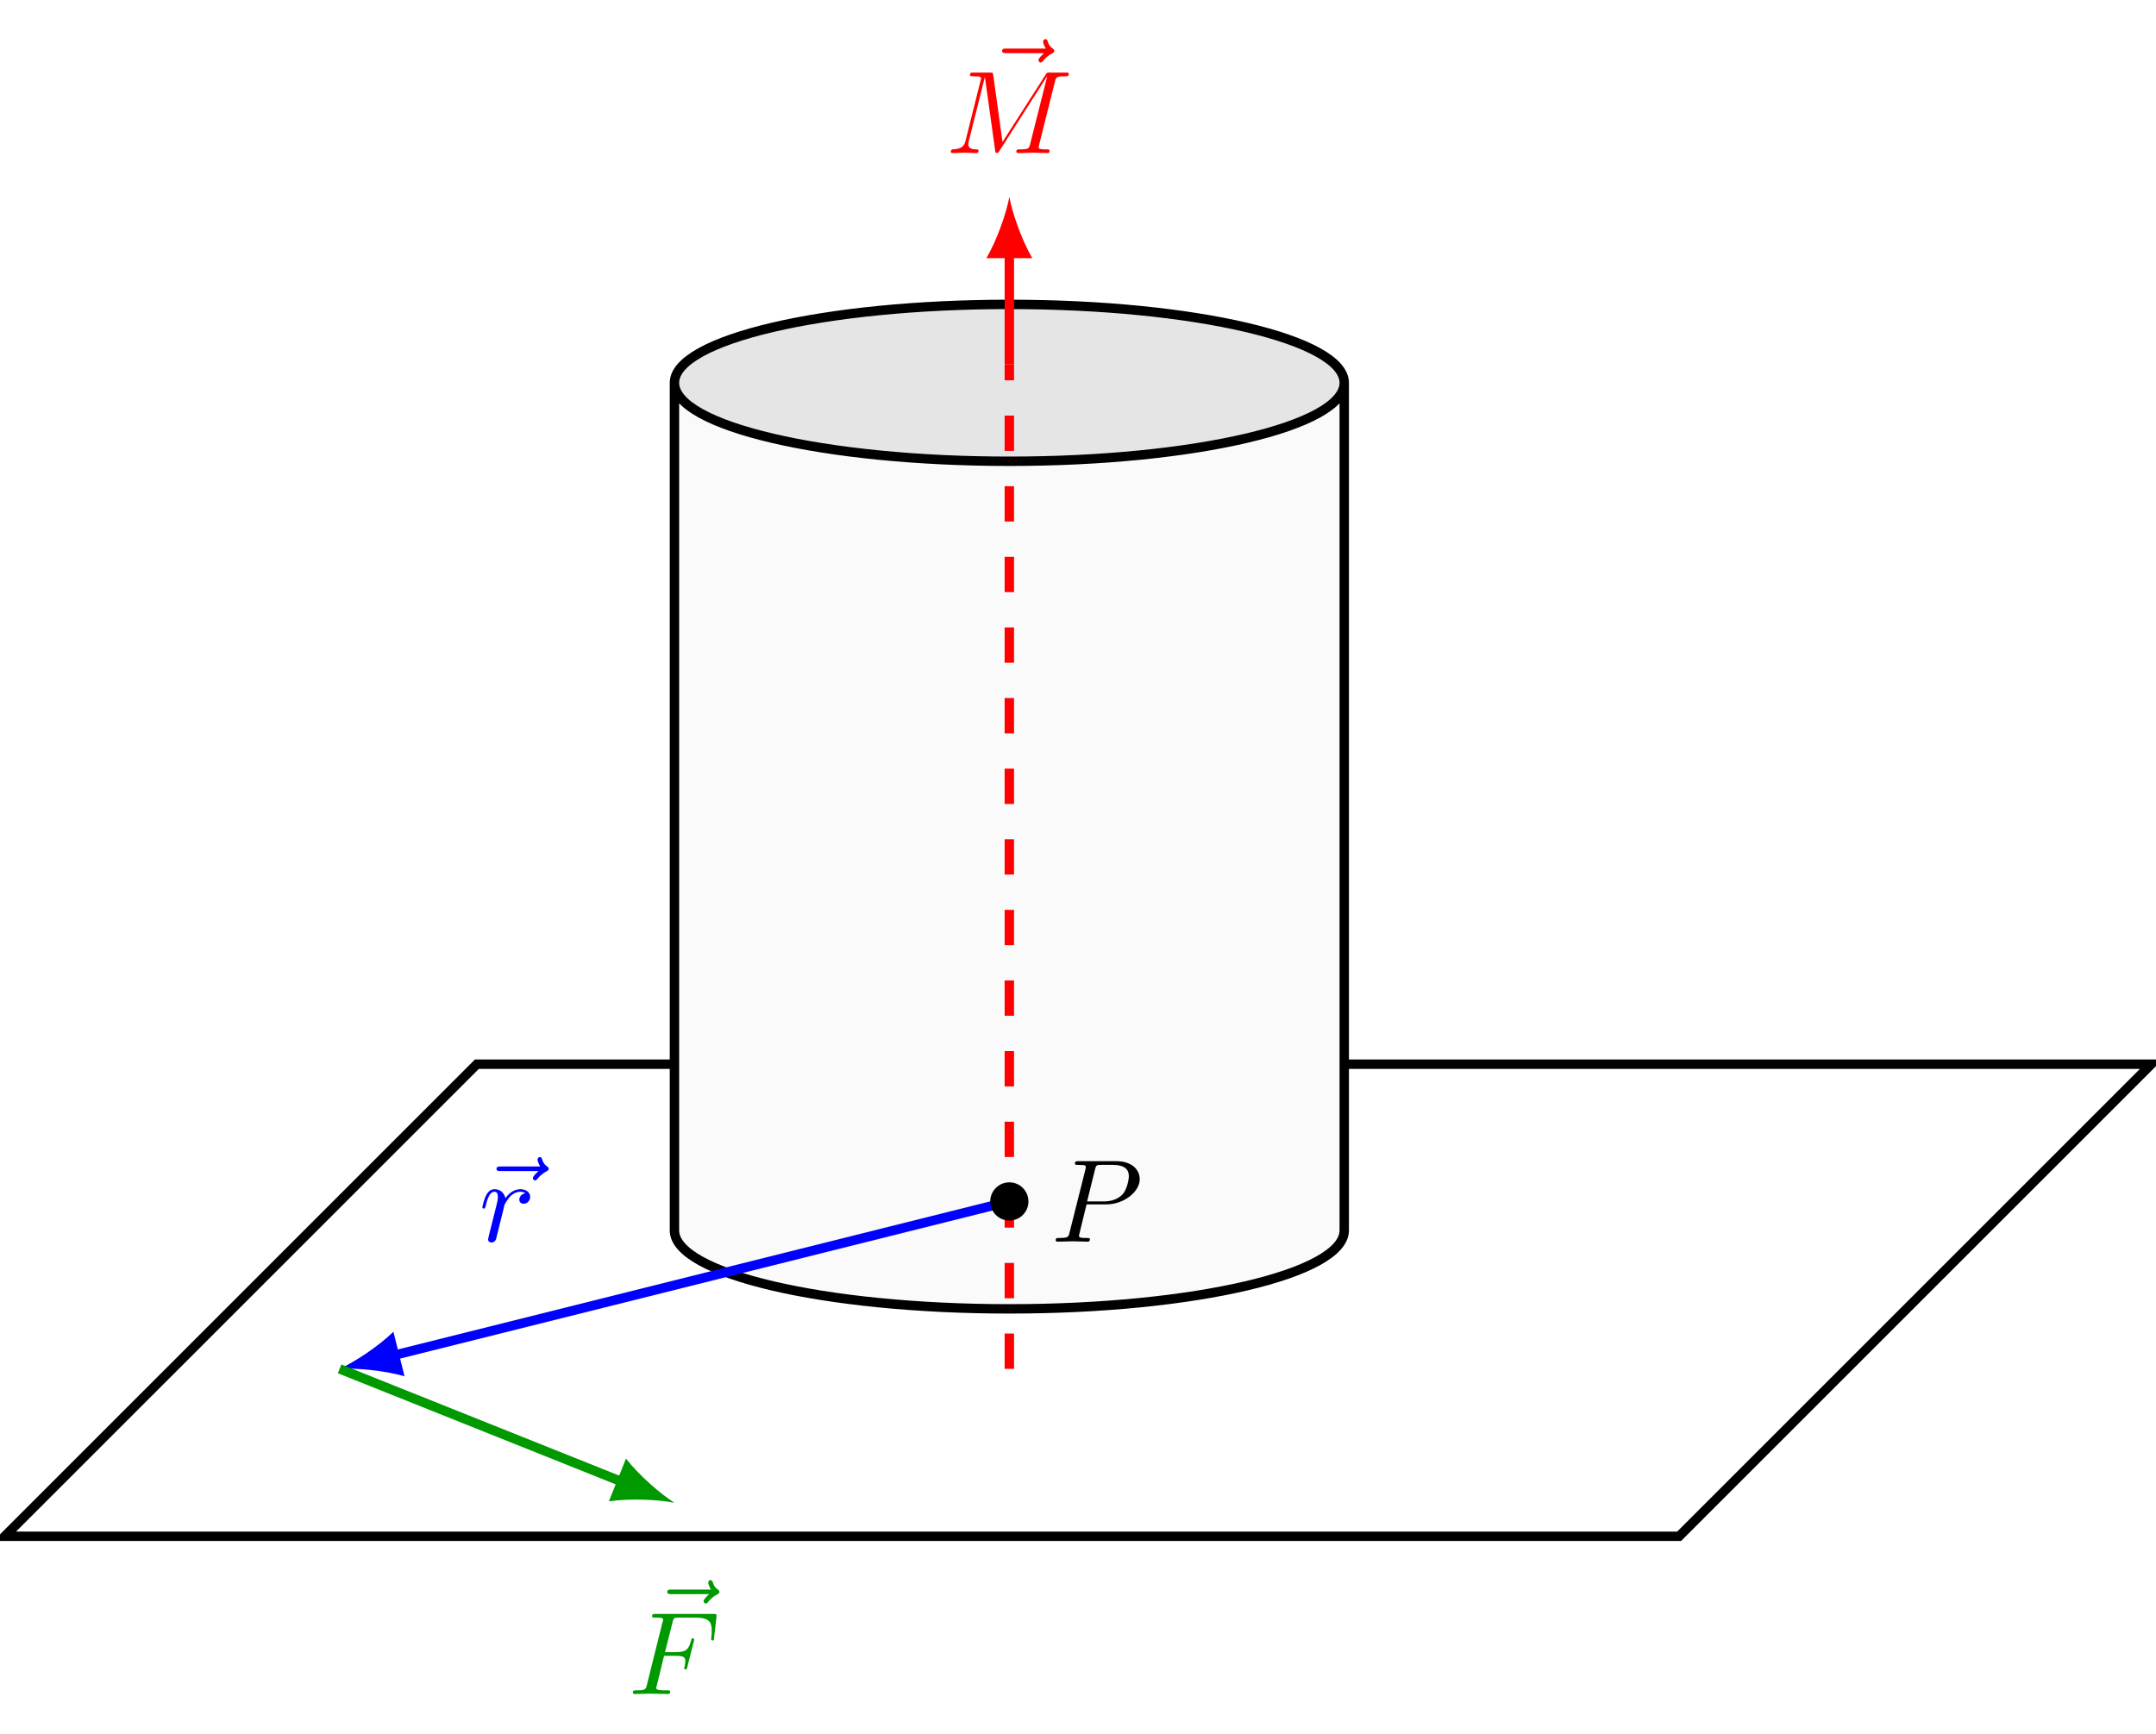
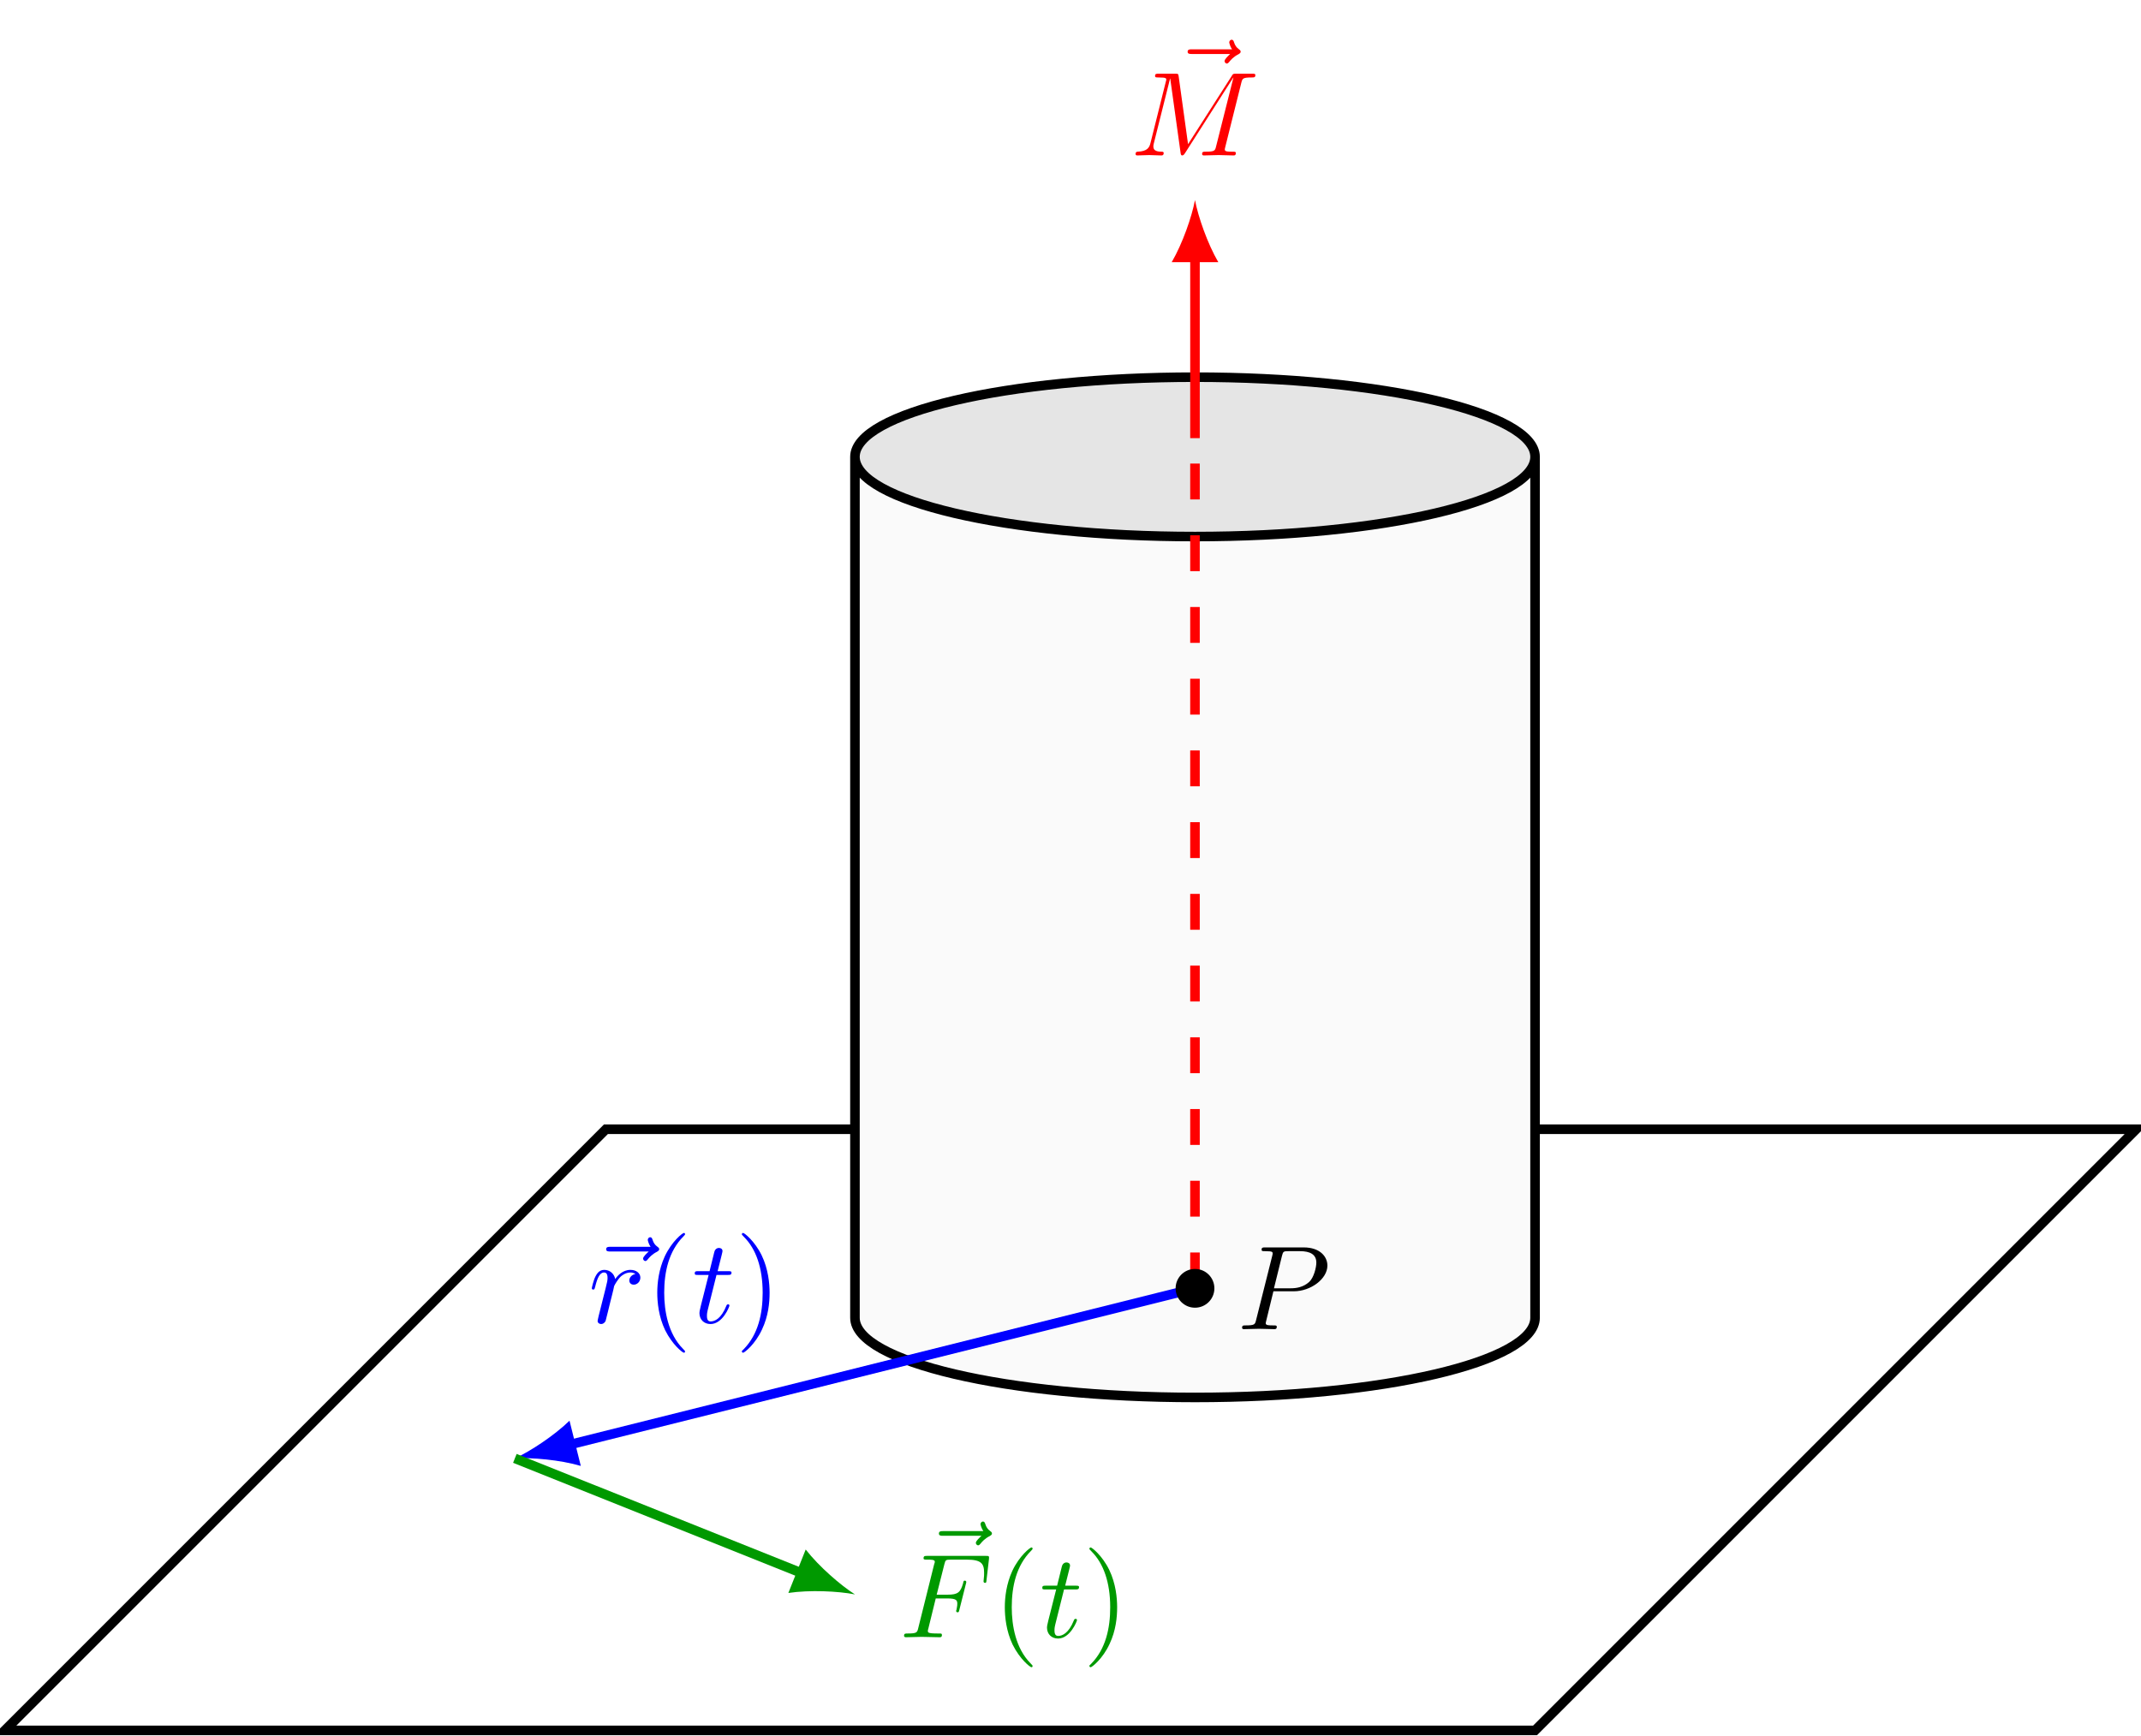
- <svg xmlns="http://www.w3.org/2000/svg" xmlns:xlink="http://www.w3.org/1999/xlink" width="182.498pt" height="146.737pt" viewBox="0 0 182.498 146.737" version="1.1">
+ <svg xmlns="http://www.w3.org/2000/svg" xmlns:xlink="http://www.w3.org/1999/xlink" width="178.466pt" height="144.633pt" viewBox="0 0 178.466 144.633" version="1.1">
  <defs>
    <g>
      <symbol overflow="visible" id="glyph0-0">
        <path style="stroke:none;" d="" />
      </symbol>
      <symbol overflow="visible" id="glyph0-1">
        <path style="stroke:none;" d="M 5.359 -5.938 C 5.219 -5.797 4.891 -5.516 4.891 -5.344 C 4.891 -5.25 4.984 -5.141 5.078 -5.141 C 5.172 -5.141 5.219 -5.219 5.281 -5.281 C 5.391 -5.422 5.625 -5.703 6.062 -5.922 C 6.125 -5.969 6.234 -6.016 6.234 -6.125 C 6.234 -6.234 6.156 -6.281 6.094 -6.328 C 5.875 -6.484 5.766 -6.656 5.688 -6.891 C 5.656 -6.984 5.625 -7.125 5.484 -7.125 C 5.344 -7.125 5.281 -6.984 5.281 -6.906 C 5.281 -6.859 5.359 -6.547 5.516 -6.328 L 2.156 -6.328 C 2 -6.328 1.812 -6.328 1.812 -6.125 C 1.812 -5.938 2 -5.938 2.156 -5.938 Z M 5.359 -5.938 " />
      </symbol>
      <symbol overflow="visible" id="glyph0-2">
        <path style="stroke:none;" d="M 9.234 -6.047 C 9.328 -6.406 9.344 -6.5 10.094 -6.5 C 10.312 -6.5 10.406 -6.5 10.406 -6.703 C 10.406 -6.812 10.312 -6.812 10.141 -6.812 L 8.828 -6.812 C 8.562 -6.812 8.547 -6.812 8.438 -6.625 L 4.797 -0.938 L 4.016 -6.578 C 3.984 -6.812 3.969 -6.812 3.703 -6.812 L 2.344 -6.812 C 2.156 -6.812 2.047 -6.812 2.047 -6.625 C 2.047 -6.5 2.141 -6.5 2.328 -6.5 C 2.469 -6.5 2.641 -6.484 2.766 -6.484 C 2.922 -6.453 2.984 -6.438 2.984 -6.312 C 2.984 -6.281 2.969 -6.25 2.938 -6.125 L 1.672 -1.062 C 1.578 -0.656 1.406 -0.344 0.594 -0.312 C 0.547 -0.312 0.422 -0.297 0.422 -0.125 C 0.422 -0.031 0.484 0 0.562 0 C 0.875 0 1.219 -0.031 1.562 -0.031 C 1.891 -0.031 2.25 0 2.578 0 C 2.625 0 2.766 0 2.766 -0.203 C 2.766 -0.312 2.656 -0.312 2.578 -0.312 C 2.016 -0.312 1.906 -0.516 1.906 -0.75 C 1.906 -0.812 1.906 -0.875 1.938 -0.984 L 3.297 -6.406 L 3.312 -6.406 L 4.172 -0.234 C 4.188 -0.109 4.203 0 4.312 0 C 4.422 0 4.484 -0.109 4.531 -0.172 L 8.562 -6.484 L 8.578 -6.484 L 7.141 -0.781 C 7.047 -0.391 7.031 -0.312 6.234 -0.312 C 6.078 -0.312 5.969 -0.312 5.969 -0.125 C 5.969 0 6.078 0 6.109 0 C 6.391 0 7.062 -0.031 7.344 -0.031 C 7.75 -0.031 8.188 0 8.594 0 C 8.656 0 8.781 0 8.781 -0.203 C 8.781 -0.312 8.688 -0.312 8.5 -0.312 C 8.141 -0.312 7.859 -0.312 7.859 -0.484 C 7.859 -0.531 7.859 -0.547 7.906 -0.734 Z M 9.234 -6.047 " />
      </symbol>
      <symbol overflow="visible" id="glyph0-3">
        <path style="stroke:none;" d="M 0.875 -0.594 C 0.844 -0.438 0.781 -0.203 0.781 -0.156 C 0.781 0.016 0.922 0.109 1.078 0.109 C 1.203 0.109 1.375 0.031 1.453 -0.172 C 1.469 -0.203 1.797 -1.562 1.844 -1.75 C 1.922 -2.078 2.109 -2.766 2.156 -3.047 C 2.203 -3.172 2.484 -3.641 2.719 -3.859 C 2.797 -3.922 3.094 -4.188 3.516 -4.188 C 3.781 -4.188 3.922 -4.062 3.938 -4.062 C 3.641 -4.016 3.422 -3.781 3.422 -3.516 C 3.422 -3.359 3.531 -3.172 3.797 -3.172 C 4.062 -3.172 4.344 -3.406 4.344 -3.766 C 4.344 -4.109 4.031 -4.406 3.516 -4.406 C 2.875 -4.406 2.438 -3.922 2.25 -3.641 C 2.156 -4.094 1.797 -4.406 1.328 -4.406 C 0.875 -4.406 0.688 -4.016 0.594 -3.844 C 0.422 -3.5 0.297 -2.906 0.297 -2.875 C 0.297 -2.766 0.391 -2.766 0.406 -2.766 C 0.516 -2.766 0.516 -2.781 0.578 -3 C 0.75 -3.703 0.953 -4.188 1.312 -4.188 C 1.469 -4.188 1.609 -4.109 1.609 -3.734 C 1.609 -3.516 1.578 -3.406 1.453 -2.891 Z M 0.875 -0.594 " />
      </symbol>
      <symbol overflow="visible" id="glyph0-4">
+         <path style="stroke:none;" d="M 2.047 -3.984 L 2.984 -3.984 C 3.188 -3.984 3.297 -3.984 3.297 -4.188 C 3.297 -4.297 3.188 -4.297 3.016 -4.297 L 2.141 -4.297 C 2.5 -5.719 2.547 -5.906 2.547 -5.969 C 2.547 -6.141 2.422 -6.234 2.25 -6.234 C 2.219 -6.234 1.938 -6.234 1.859 -5.875 L 1.469 -4.297 L 0.531 -4.297 C 0.328 -4.297 0.234 -4.297 0.234 -4.109 C 0.234 -3.984 0.312 -3.984 0.516 -3.984 L 1.391 -3.984 C 0.672 -1.156 0.625 -0.984 0.625 -0.812 C 0.625 -0.266 1 0.109 1.547 0.109 C 2.562 0.109 3.125 -1.344 3.125 -1.422 C 3.125 -1.531 3.047 -1.531 3.016 -1.531 C 2.922 -1.531 2.906 -1.5 2.859 -1.391 C 2.438 -0.344 1.906 -0.109 1.562 -0.109 C 1.359 -0.109 1.25 -0.234 1.25 -0.562 C 1.25 -0.812 1.281 -0.875 1.312 -1.047 Z M 2.047 -3.984 " />
+       </symbol>
+       <symbol overflow="visible" id="glyph0-5">
        <path style="stroke:none;" d="M 3.016 -3.234 L 3.984 -3.234 C 4.734 -3.234 4.812 -3.078 4.812 -2.797 C 4.812 -2.719 4.812 -2.609 4.75 -2.297 C 4.719 -2.25 4.719 -2.219 4.719 -2.188 C 4.719 -2.109 4.781 -2.078 4.828 -2.078 C 4.938 -2.078 4.938 -2.109 4.984 -2.281 L 5.531 -4.453 C 5.562 -4.562 5.562 -4.578 5.562 -4.609 C 5.562 -4.625 5.547 -4.719 5.438 -4.719 C 5.344 -4.719 5.328 -4.672 5.297 -4.5 C 5.078 -3.734 4.859 -3.547 4 -3.547 L 3.094 -3.547 L 3.734 -6.078 C 3.828 -6.438 3.844 -6.469 4.281 -6.469 L 5.594 -6.469 C 6.812 -6.469 7.047 -6.141 7.047 -5.375 C 7.047 -5.141 7.047 -5.109 7.016 -4.828 C 7 -4.703 7 -4.688 7 -4.656 C 7 -4.609 7.031 -4.531 7.125 -4.531 C 7.234 -4.531 7.234 -4.594 7.25 -4.781 L 7.453 -6.516 C 7.484 -6.781 7.438 -6.781 7.188 -6.781 L 2.297 -6.781 C 2.109 -6.781 2 -6.781 2 -6.578 C 2 -6.469 2.094 -6.469 2.281 -6.469 C 2.656 -6.469 2.938 -6.469 2.938 -6.297 C 2.938 -6.25 2.938 -6.234 2.875 -6.047 L 1.562 -0.781 C 1.469 -0.391 1.453 -0.312 0.656 -0.312 C 0.484 -0.312 0.375 -0.312 0.375 -0.125 C 0.375 0 0.5 0 0.531 0 C 0.812 0 1.562 -0.031 1.844 -0.031 C 2.172 -0.031 3 0 3.328 0 C 3.422 0 3.531 0 3.531 -0.188 C 3.531 -0.266 3.484 -0.297 3.484 -0.297 C 3.453 -0.312 3.422 -0.312 3.203 -0.312 C 2.984 -0.312 2.938 -0.312 2.688 -0.328 C 2.391 -0.359 2.359 -0.406 2.359 -0.531 C 2.359 -0.547 2.359 -0.609 2.406 -0.75 Z M 3.016 -3.234 " />
      </symbol>
-       <symbol overflow="visible" id="glyph0-5">
+       <symbol overflow="visible" id="glyph0-6">
        <path style="stroke:none;" d="M 3.016 -3.156 L 4.719 -3.156 C 6.125 -3.156 7.516 -4.188 7.516 -5.297 C 7.516 -6.078 6.859 -6.812 5.547 -6.812 L 2.328 -6.812 C 2.141 -6.812 2.031 -6.812 2.031 -6.625 C 2.031 -6.5 2.109 -6.5 2.312 -6.5 C 2.438 -6.5 2.625 -6.484 2.734 -6.484 C 2.906 -6.453 2.953 -6.438 2.953 -6.312 C 2.953 -6.281 2.953 -6.25 2.922 -6.125 L 1.578 -0.781 C 1.484 -0.391 1.469 -0.312 0.672 -0.312 C 0.516 -0.312 0.406 -0.312 0.406 -0.125 C 0.406 0 0.516 0 0.547 0 C 0.828 0 1.531 -0.031 1.812 -0.031 C 2.031 -0.031 2.25 -0.016 2.453 -0.016 C 2.672 -0.016 2.891 0 3.094 0 C 3.172 0 3.297 0 3.297 -0.203 C 3.297 -0.312 3.203 -0.312 3.016 -0.312 C 2.656 -0.312 2.375 -0.312 2.375 -0.484 C 2.375 -0.547 2.391 -0.594 2.406 -0.656 Z M 3.734 -6.125 C 3.828 -6.469 3.844 -6.5 4.281 -6.5 L 5.234 -6.5 C 6.062 -6.5 6.594 -6.234 6.594 -5.547 C 6.594 -5.156 6.391 -4.297 6 -3.938 C 5.5 -3.484 4.906 -3.406 4.469 -3.406 L 3.062 -3.406 Z M 3.734 -6.125 " />
+       </symbol>
+       <symbol overflow="visible" id="glyph1-0">
+         <path style="stroke:none;" d="" />
+       </symbol>
+       <symbol overflow="visible" id="glyph1-1">
+         <path style="stroke:none;" d="M 3.297 2.391 C 3.297 2.359 3.297 2.344 3.125 2.172 C 1.891 0.922 1.562 -0.969 1.562 -2.5 C 1.562 -4.234 1.938 -5.969 3.172 -7.203 C 3.297 -7.328 3.297 -7.344 3.297 -7.375 C 3.297 -7.453 3.266 -7.484 3.203 -7.484 C 3.094 -7.484 2.203 -6.797 1.609 -5.531 C 1.109 -4.438 0.984 -3.328 0.984 -2.5 C 0.984 -1.719 1.094 -0.516 1.641 0.625 C 2.25 1.844 3.094 2.5 3.203 2.5 C 3.266 2.5 3.297 2.469 3.297 2.391 Z M 3.297 2.391 " />
+       </symbol>
+       <symbol overflow="visible" id="glyph1-2">
+         <path style="stroke:none;" d="M 2.875 -2.5 C 2.875 -3.266 2.766 -4.469 2.219 -5.609 C 1.625 -6.828 0.766 -7.484 0.672 -7.484 C 0.609 -7.484 0.562 -7.438 0.562 -7.375 C 0.562 -7.344 0.562 -7.328 0.75 -7.141 C 1.734 -6.156 2.297 -4.578 2.297 -2.5 C 2.297 -0.781 1.938 0.969 0.703 2.219 C 0.562 2.344 0.562 2.359 0.562 2.391 C 0.562 2.453 0.609 2.5 0.672 2.5 C 0.766 2.5 1.672 1.812 2.25 0.547 C 2.766 -0.547 2.875 -1.656 2.875 -2.5 Z M 2.875 -2.5 " />
      </symbol>
    </g>
    <clipPath id="clip1">
-       <path d="M 0 78 L 182.496 78 L 182.496 142 L 0 142 Z M 0 78 " />
+       <path d="M 0 82 L 178.465 82 L 178.465 144.633 L 0 144.633 Z M 0 82 " />
    </clipPath>
  </defs>
  <g id="surface1">
    <g clip-path="url(#clip1)" clip-rule="nonzero">
-       <path style="fill:none;stroke-width:0.797;stroke-linecap:butt;stroke-linejoin:miter;stroke:rgb(0%,0%,0%);stroke-opacity:1;stroke-miterlimit:10;" d="M -85.04 -56.694 L 56.695 -56.694 L 96.664 -16.726 L -45.071 -16.726 Z M -85.04 -56.694 " transform="matrix(1,0,0,-1,85.438,73.368)" />
+       <path style="fill:none;stroke-width:0.797;stroke-linecap:butt;stroke-linejoin:miter;stroke:rgb(0%,0%,0%);stroke-opacity:1;stroke-miterlimit:10;" d="M -99.213 -65.196 L 28.346 -65.196 L 78.455 -15.087 L -49.103 -15.087 Z M -99.213 -65.196 " transform="matrix(1,0,0,-1,99.611,79.038)" />
    </g>
-     <path style=" stroke:none;fill-rule:nonzero;fill:rgb(98%,98%,98%);fill-opacity:1;" d="M 57.09 104.168 C 57.09 107.836 69.781 110.809 85.438 110.809 C 101.094 110.809 113.785 107.836 113.785 104.168 L 113.785 32.41 C 113.785 36.078 101.094 39.051 85.438 39.051 C 69.781 39.051 57.09 36.078 57.09 32.41 Z M 57.09 104.168 " />
-     <path style=" stroke:none;fill-rule:nonzero;fill:rgb(89.999%,89.999%,89.999%);fill-opacity:1;" d="M 57.09 32.41 C 57.09 28.742 69.781 25.77 85.438 25.77 C 101.094 25.77 113.785 28.742 113.785 32.41 C 113.785 36.078 101.094 39.051 85.438 39.051 C 69.781 39.051 57.09 36.078 57.09 32.41 Z M 57.09 32.41 " />
-     <path style="fill:none;stroke-width:0.797;stroke-linecap:butt;stroke-linejoin:miter;stroke:rgb(0%,0%,0%);stroke-opacity:1;stroke-miterlimit:10;" d="M -28.348 -30.8 C -28.348 -34.468 -15.657 -37.441 -0.001 -37.441 C 15.656 -37.441 28.347 -34.468 28.347 -30.8 L 28.347 40.958 C 28.347 44.626 15.656 47.598 -0.001 47.598 C -15.657 47.598 -28.348 44.626 -28.348 40.958 Z M -28.348 40.958 C -28.348 37.29 -15.657 34.317 -0.001 34.317 C 15.656 34.317 28.347 37.29 28.347 40.958 " transform="matrix(1,0,0,-1,85.438,73.368)" />
-     <path style="fill:none;stroke-width:0.797;stroke-linecap:butt;stroke-linejoin:miter;stroke:rgb(100%,0%,0%);stroke-opacity:1;stroke-dasharray:2.989,2.989;stroke-miterlimit:10;" d="M -0.001 -42.519 L -0.001 42.52 " transform="matrix(1,0,0,-1,85.438,73.368)" />
-     <path style="fill:none;stroke-width:0.797;stroke-linecap:butt;stroke-linejoin:miter;stroke:rgb(100%,0%,0%);stroke-opacity:1;stroke-miterlimit:10;" d="M -0.001 42.52 L -0.001 52.032 " transform="matrix(1,0,0,-1,85.438,73.368)" />
-     <path style=" stroke:none;fill-rule:nonzero;fill:rgb(100%,0%,0%);fill-opacity:1;" d="M 85.438 16.676 C 85.18 18.055 84.402 20.301 83.496 21.855 L 87.379 21.855 C 86.473 20.301 85.695 18.055 85.438 16.676 " />
+     <path style=" stroke:none;fill-rule:nonzero;fill:rgb(98%,98%,98%);fill-opacity:1;" d="M 71.266 109.84 C 71.266 113.504 83.957 116.48 99.609 116.48 C 115.266 116.48 127.957 113.504 127.957 109.84 L 127.957 38.078 C 127.957 41.746 115.266 44.723 99.609 44.723 C 83.957 44.723 71.266 41.746 71.266 38.078 Z M 71.266 109.84 " />
+     <path style=" stroke:none;fill-rule:nonzero;fill:rgb(89.999%,89.999%,89.999%);fill-opacity:1;" d="M 71.266 38.078 C 71.266 34.41 83.957 31.438 99.609 31.438 C 115.266 31.438 127.957 34.41 127.957 38.078 C 127.957 41.746 115.266 44.723 99.609 44.723 C 83.957 44.723 71.266 41.746 71.266 38.078 Z M 71.266 38.078 " />
+     <path style="fill:none;stroke-width:0.797;stroke-linecap:butt;stroke-linejoin:miter;stroke:rgb(0%,0%,0%);stroke-opacity:1;stroke-miterlimit:10;" d="M -28.345 -30.802 C -28.345 -34.466 -15.654 -37.442 -0.002 -37.442 C 15.655 -37.442 28.346 -34.466 28.346 -30.802 L 28.346 40.96 C 28.346 44.628 15.655 47.6 -0.002 47.6 C -15.654 47.6 -28.345 44.628 -28.345 40.96 Z M -28.345 40.96 C -28.345 37.292 -15.654 34.315 -0.002 34.315 C 15.655 34.315 28.346 37.292 28.346 40.96 " transform="matrix(1,0,0,-1,99.611,79.038)" />
+     <path style="fill:none;stroke-width:0.797;stroke-linecap:butt;stroke-linejoin:miter;stroke:rgb(100%,0%,0%);stroke-opacity:1;stroke-dasharray:2.989,2.989;stroke-miterlimit:10;" d="M -0.002 -28.349 L -0.002 42.518 " transform="matrix(1,0,0,-1,99.611,79.038)" />
+     <path style="fill:none;stroke-width:0.797;stroke-linecap:butt;stroke-linejoin:miter;stroke:rgb(100%,0%,0%);stroke-opacity:1;stroke-miterlimit:10;" d="M -0.002 42.518 L -0.002 57.702 " transform="matrix(1,0,0,-1,99.611,79.038)" />
+     <path style=" stroke:none;fill-rule:nonzero;fill:rgb(100%,0%,0%);fill-opacity:1;" d="M 99.609 16.676 C 99.352 18.055 98.574 20.301 97.668 21.855 L 101.555 21.855 C 100.648 20.301 99.871 18.055 99.609 16.676 " />
    <g style="fill:rgb(100%,0%,0%);fill-opacity:1;">
-       <use xlink:href="#glyph0-1" x="83.011" y="10.438" />
+       <use xlink:href="#glyph0-1" x="97.184" y="10.438" />
    </g>
    <g style="fill:rgb(100%,0%,0%);fill-opacity:1;">
-       <use xlink:href="#glyph0-2" x="80.062" y="12.957" />
+       <use xlink:href="#glyph0-2" x="94.235" y="12.956" />
    </g>
-     <path style="fill:none;stroke-width:0.797;stroke-linecap:butt;stroke-linejoin:miter;stroke:rgb(0%,0%,100%);stroke-opacity:1;stroke-miterlimit:10;" d="M -0.001 -28.347 L -52.168 -41.39 " transform="matrix(1,0,0,-1,85.438,73.368)" />
-     <path style=" stroke:none;fill-rule:nonzero;fill:rgb(0%,0%,100%);fill-opacity:1;" d="M 28.746 115.887 C 30.148 115.805 32.516 116.016 34.242 116.516 L 33.301 112.746 C 32.012 114.004 30.023 115.301 28.746 115.887 " />
+     <path style="fill:none;stroke-width:0.797;stroke-linecap:butt;stroke-linejoin:miter;stroke:rgb(0%,0%,100%);stroke-opacity:1;stroke-miterlimit:10;" d="M -0.002 -28.349 L -52.17 -41.388 " transform="matrix(1,0,0,-1,99.611,79.038)" />
+     <path style=" stroke:none;fill-rule:nonzero;fill:rgb(0%,0%,100%);fill-opacity:1;" d="M 42.918 121.559 C 44.32 121.473 46.688 121.684 48.414 122.188 L 47.473 118.418 C 46.184 119.672 44.195 120.973 42.918 121.559 " />
    <g style="fill:rgb(0%,0%,100%);fill-opacity:1;">
-       <use xlink:href="#glyph0-1" x="40.215" y="105.083" />
+       <use xlink:href="#glyph0-1" x="48.715" y="110.253" />
    </g>
    <g style="fill:rgb(0%,0%,100%);fill-opacity:1;">
-       <use xlink:href="#glyph0-3" x="40.534" y="105.083" />
+       <use xlink:href="#glyph0-3" x="49.034" y="110.253" />
    </g>
-     <path style="fill:none;stroke-width:0.797;stroke-linecap:butt;stroke-linejoin:miter;stroke:rgb(0%,59.999%,0%);stroke-opacity:1;stroke-miterlimit:10;" d="M -56.692 -42.519 L -32.692 -52.12 " transform="matrix(1,0,0,-1,85.438,73.368)" />
-     <path style=" stroke:none;fill-rule:nonzero;fill:rgb(0%,59.999%,0%);fill-opacity:1;" d="M 57.09 127.227 C 55.902 126.469 54.098 124.91 52.988 123.484 L 51.539 127.105 C 53.328 126.84 55.707 126.953 57.09 127.227 " />
+     <g style="fill:rgb(0%,0%,100%);fill-opacity:1;">
+       <use xlink:href="#glyph1-1" x="53.804" y="110.253" />
+     </g>
+     <g style="fill:rgb(0%,0%,100%);fill-opacity:1;">
+       <use xlink:href="#glyph0-4" x="57.678" y="110.253" />
+     </g>
+     <g style="fill:rgb(0%,0%,100%);fill-opacity:1;">
+       <use xlink:href="#glyph1-2" x="61.276" y="110.253" />
+     </g>
+     <path style="fill:none;stroke-width:0.797;stroke-linecap:butt;stroke-linejoin:miter;stroke:rgb(0%,59.999%,0%);stroke-opacity:1;stroke-miterlimit:10;" d="M -56.693 -42.521 L -32.689 -52.122 " transform="matrix(1,0,0,-1,99.611,79.038)" />
+     <path style=" stroke:none;fill-rule:nonzero;fill:rgb(0%,59.999%,0%);fill-opacity:1;" d="M 71.266 132.898 C 70.074 132.141 68.273 130.582 67.16 129.156 L 65.715 132.777 C 67.5 132.512 69.879 132.625 71.266 132.898 " />
    <g style="fill:rgb(0%,59.999%,0%);fill-opacity:1;">
-       <use xlink:href="#glyph0-1" x="54.665" y="140.898" />
+       <use xlink:href="#glyph0-1" x="76.452" y="133.95" />
    </g>
    <g style="fill:rgb(0%,59.999%,0%);fill-opacity:1;">
-       <use xlink:href="#glyph0-4" x="53.196" y="143.416" />
+       <use xlink:href="#glyph0-5" x="74.984" y="136.468" />
    </g>
-     <path style="fill-rule:nonzero;fill:rgb(0%,0%,0%);fill-opacity:1;stroke-width:0.399;stroke-linecap:butt;stroke-linejoin:miter;stroke:rgb(0%,0%,0%);stroke-opacity:1;stroke-miterlimit:10;" d="M 1.417 -28.347 C 1.417 -27.566 0.785 -26.929 -0.001 -26.929 C -0.782 -26.929 -1.418 -27.566 -1.418 -28.347 C -1.418 -29.128 -0.782 -29.765 -0.001 -29.765 C 0.785 -29.765 1.417 -29.128 1.417 -28.347 Z M 1.417 -28.347 " transform="matrix(1,0,0,-1,85.438,73.368)" />
+     <g style="fill:rgb(0%,59.999%,0%);fill-opacity:1;">
+       <use xlink:href="#glyph1-1" x="82.774" y="136.468" />
+     </g>
+     <g style="fill:rgb(0%,59.999%,0%);fill-opacity:1;">
+       <use xlink:href="#glyph0-4" x="86.648" y="136.468" />
+     </g>
+     <g style="fill:rgb(0%,59.999%,0%);fill-opacity:1;">
+       <use xlink:href="#glyph1-2" x="90.246" y="136.468" />
+     </g>
+     <path style="fill-rule:nonzero;fill:rgb(0%,0%,0%);fill-opacity:1;stroke-width:0.399;stroke-linecap:butt;stroke-linejoin:miter;stroke:rgb(0%,0%,0%);stroke-opacity:1;stroke-miterlimit:10;" d="M 1.416 -28.349 C 1.416 -27.564 0.784 -26.931 -0.002 -26.931 C -0.783 -26.931 -1.416 -27.564 -1.416 -28.349 C -1.416 -29.13 -0.783 -29.763 -0.002 -29.763 C 0.784 -29.763 1.416 -29.13 1.416 -28.349 Z M 1.416 -28.349 " transform="matrix(1,0,0,-1,99.611,79.038)" />
    <g style="fill:rgb(0%,0%,0%);fill-opacity:1;">
-       <use xlink:href="#glyph0-5" x="88.958" y="105.119" />
+       <use xlink:href="#glyph0-6" x="103.131" y="110.788" />
    </g>
  </g>
</svg>
